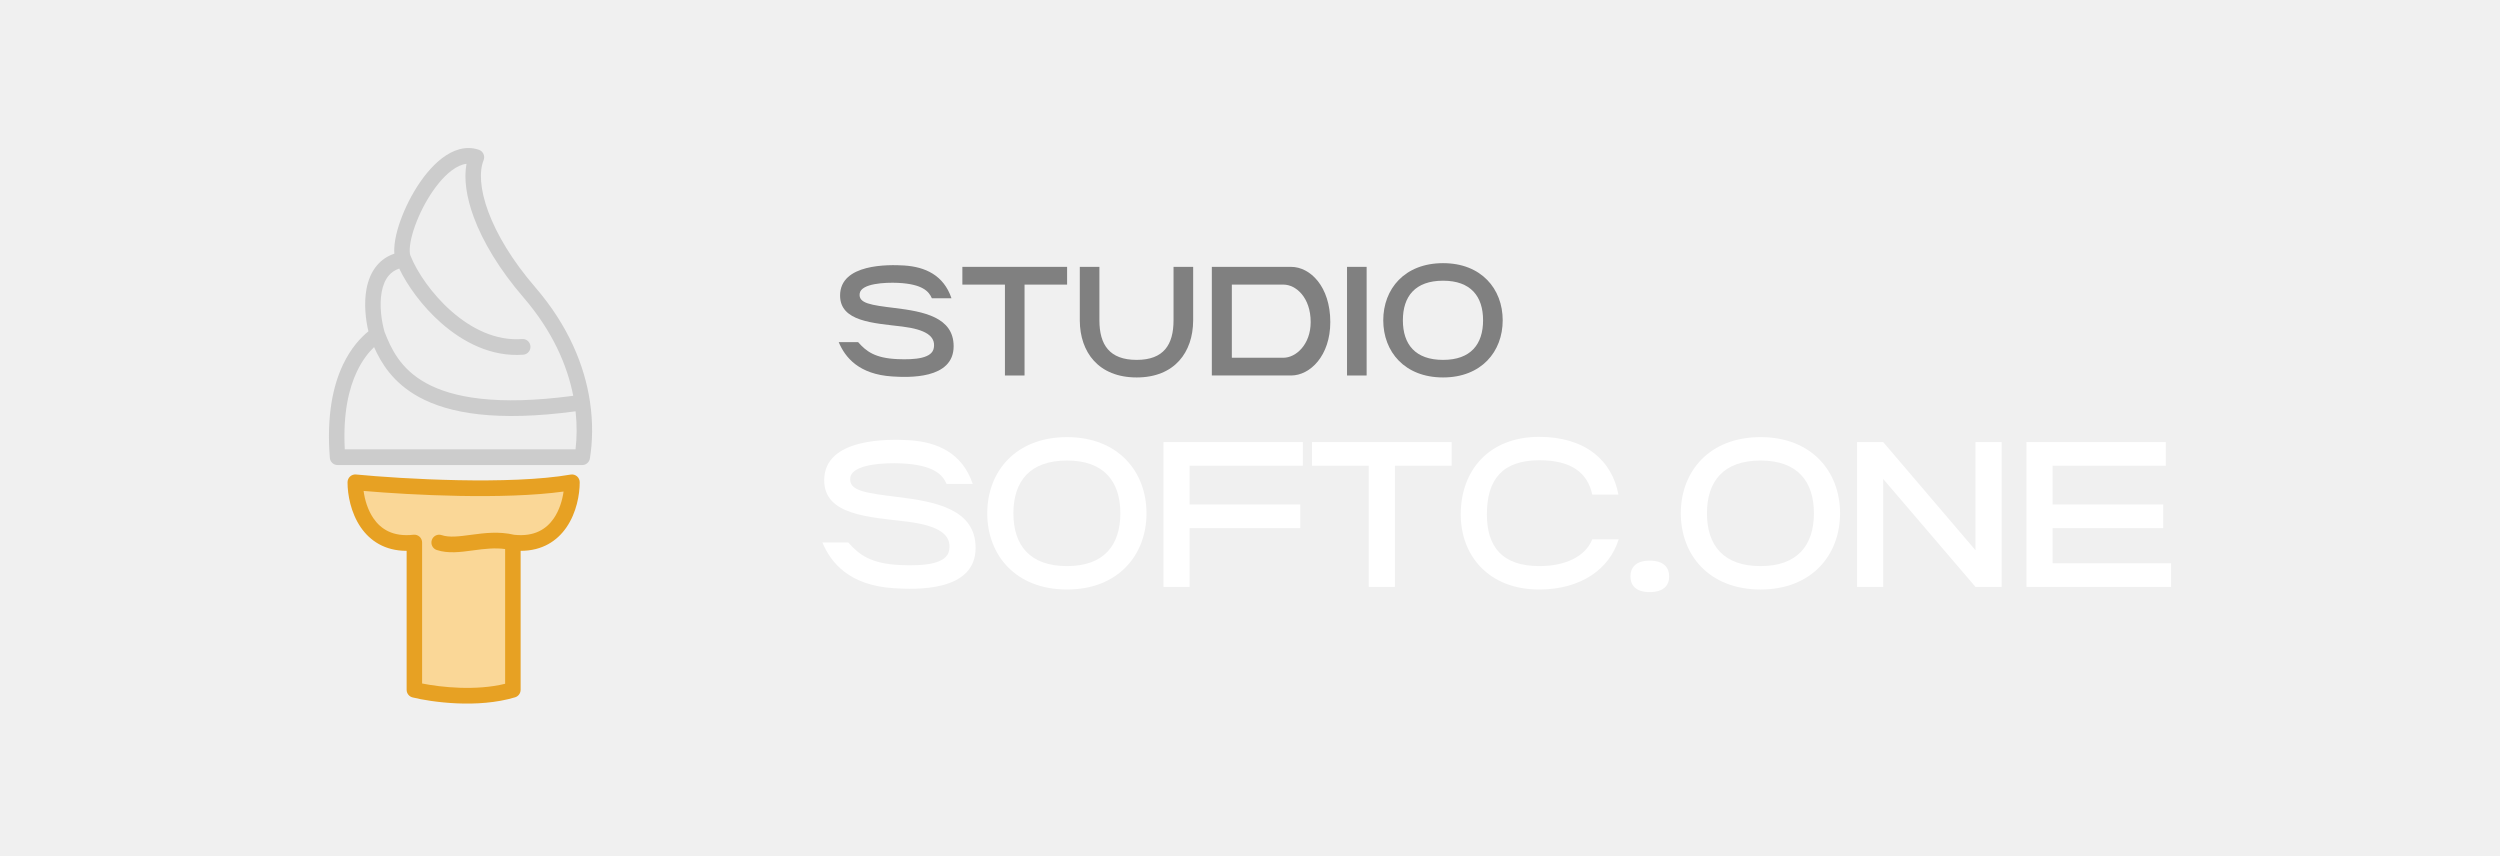
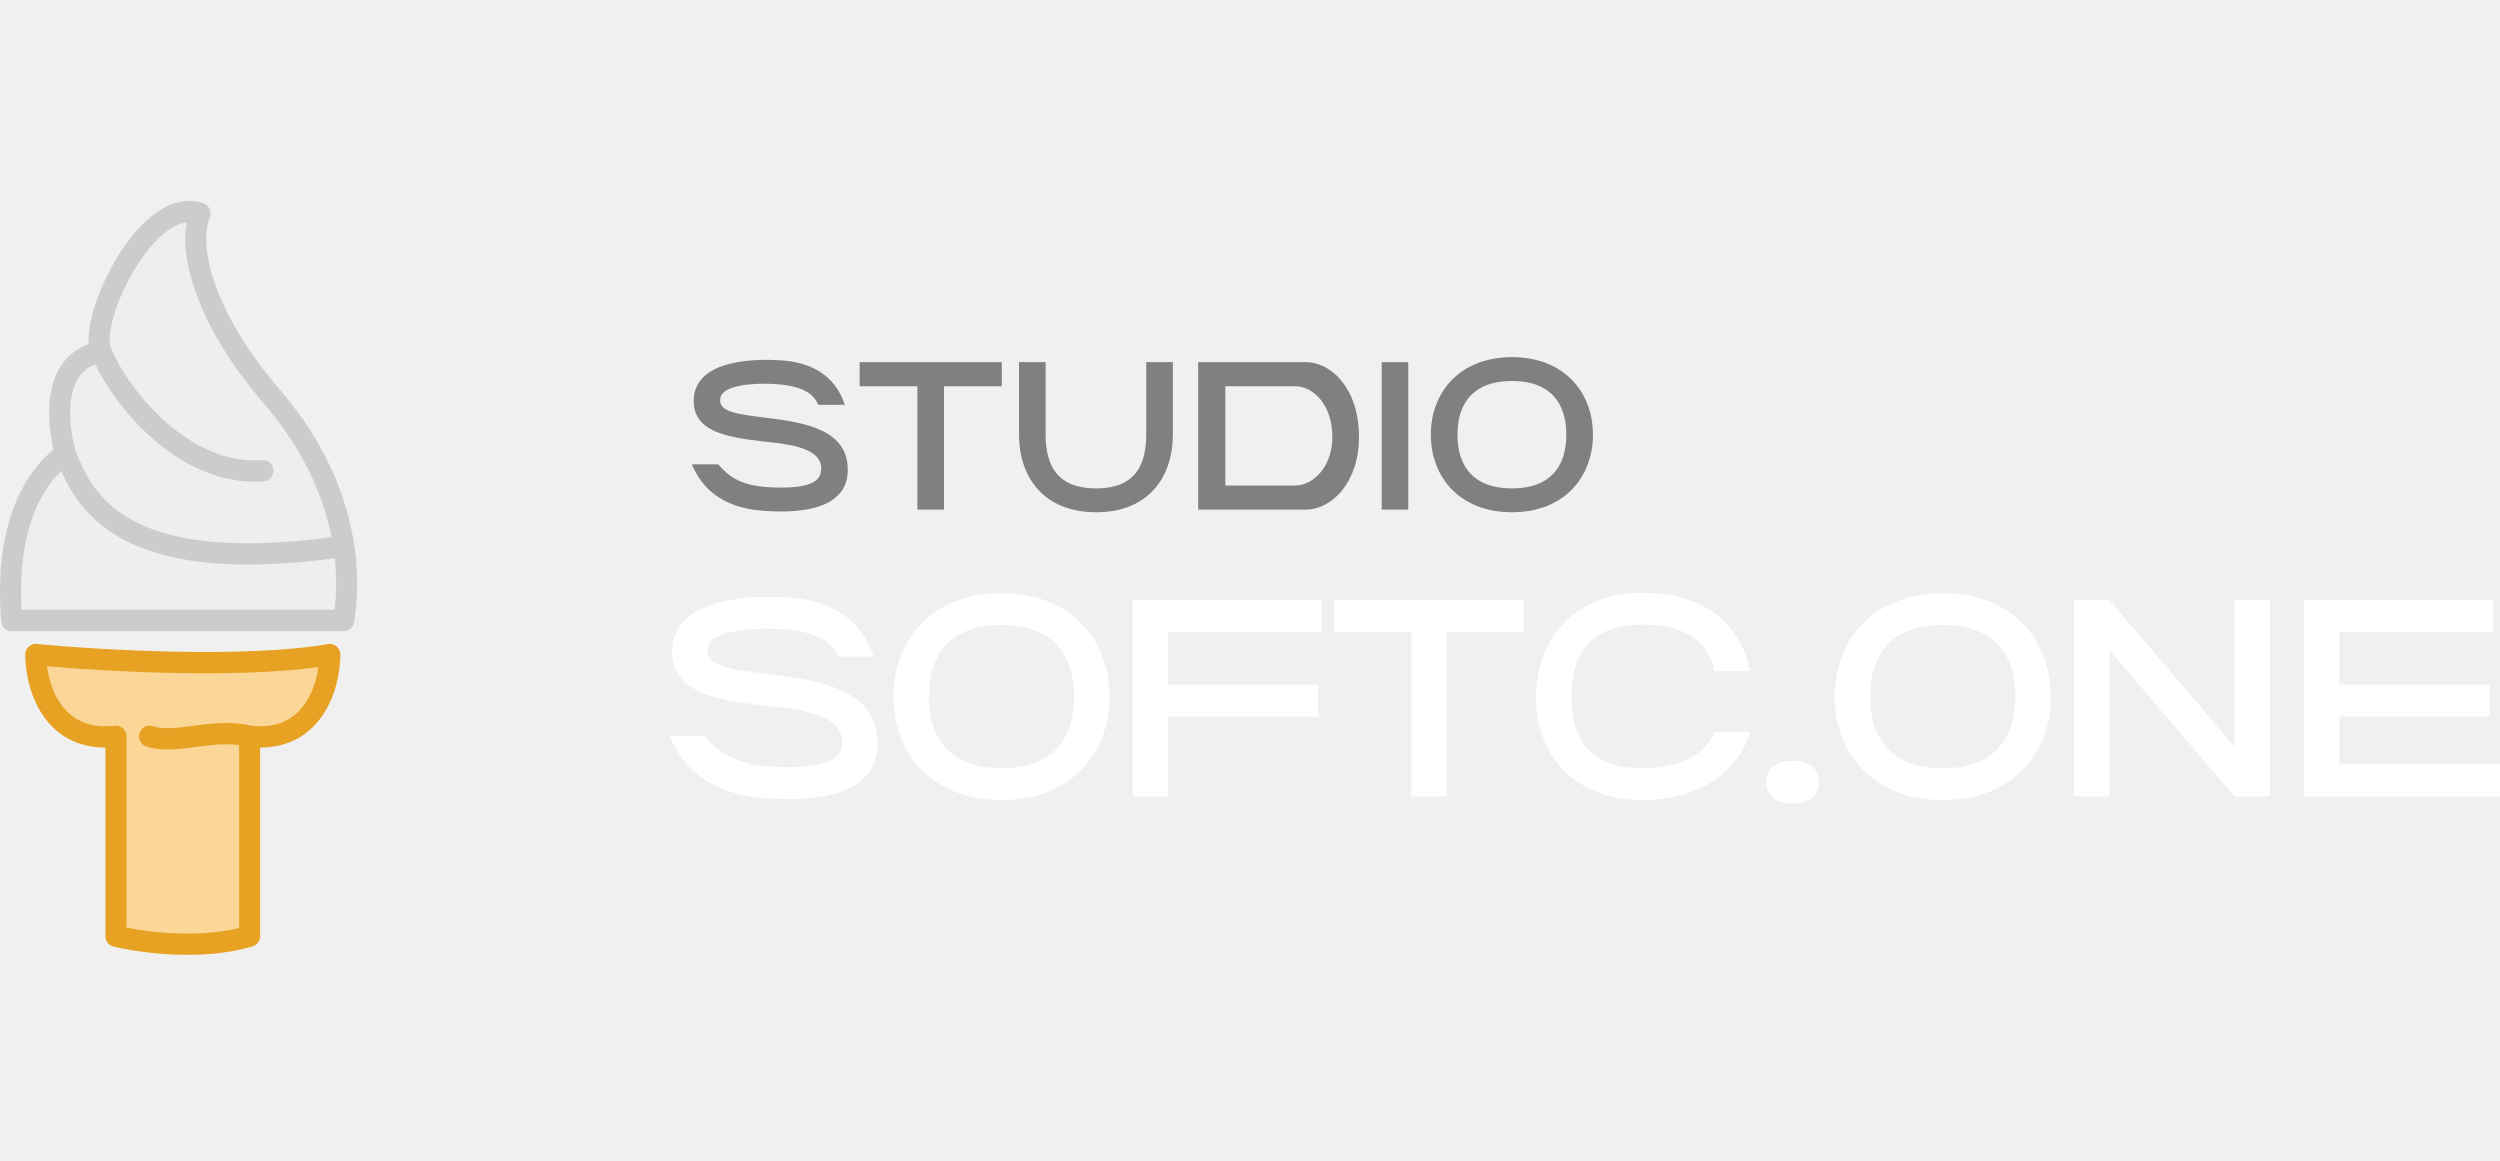
- <svg xmlns="http://www.w3.org/2000/svg" width="152" height="52" viewBox="0 0 152 52" fill="none">
-   <path d="M52.174 20.802C52.663 21.36 53.2 21.775 54.559 21.834C55.656 21.881 56.681 21.787 56.777 21.146C56.896 20.435 56.276 20.032 54.857 19.854C53.092 19.64 51.077 19.557 51.077 17.968C51.077 16.024 54.022 16.083 54.976 16.142C56.24 16.225 57.373 16.723 57.85 18.134H56.657C56.479 17.719 56.085 17.269 54.595 17.198C53.808 17.162 52.365 17.233 52.27 17.838C52.174 18.454 52.973 18.549 54.404 18.727C56.157 18.941 57.981 19.285 57.981 21.051C57.981 23.079 55.203 22.949 54.249 22.889C52.222 22.759 51.387 21.739 50.994 20.802H52.174Z" fill="#808080" />
-   <path d="M64.88 16.225V17.304H62.292V22.83H61.1V17.304H58.512V16.225H64.88Z" fill="#808080" />
-   <path d="M65.652 16.225H66.844V19.474C66.844 20.956 67.452 21.881 69.11 21.881C70.755 21.881 71.351 20.956 71.351 19.474V16.225H72.544V19.474V19.498C72.532 21.407 71.423 22.949 69.11 22.949C66.784 22.949 65.664 21.407 65.652 19.498V16.225Z" fill="#808080" />
-   <path d="M78.497 16.225C79.653 16.225 80.882 17.411 80.882 19.581C80.882 21.632 79.653 22.83 78.497 22.83H73.679V16.225H78.497ZM74.896 21.751H78.032C78.795 21.751 79.689 20.945 79.689 19.581C79.689 18.087 78.795 17.304 78.032 17.304H74.896V21.751Z" fill="#808080" />
-   <path d="M81.899 16.225H83.091V22.83H81.899V16.225Z" fill="#808080" />
-   <path d="M87.739 21.881C89.42 21.881 90.171 20.933 90.171 19.474C90.171 18.016 89.42 17.067 87.739 17.067C86.046 17.067 85.295 18.016 85.295 19.474C85.295 20.933 86.046 21.881 87.739 21.881ZM84.102 19.474C84.102 17.565 85.402 16 87.739 16C90.064 16 91.364 17.565 91.364 19.474C91.364 21.383 90.064 22.949 87.739 22.949C85.402 22.949 84.102 21.383 84.102 19.474Z" fill="#808080" />
-   <path d="M51.574 32.98C52.226 33.723 52.941 34.277 54.754 34.356C56.216 34.419 57.584 34.292 57.711 33.439C57.87 32.49 57.043 31.953 55.151 31.715C52.798 31.431 50.111 31.32 50.111 29.202C50.111 26.609 54.038 26.688 55.31 26.767C56.995 26.878 58.506 27.541 59.142 29.423H57.552C57.313 28.87 56.789 28.269 54.801 28.174C53.752 28.127 51.828 28.221 51.701 29.028C51.574 29.85 52.639 29.976 54.547 30.213C56.884 30.498 59.317 30.956 59.317 33.312C59.317 36.016 55.612 35.842 54.34 35.763C51.638 35.589 50.525 34.229 50 32.98H51.574Z" fill="white" />
-   <path d="M64.874 34.419C67.116 34.419 68.117 33.154 68.117 31.209C68.117 29.265 67.116 28 64.874 28C62.616 28 61.615 29.265 61.615 31.209C61.615 33.154 62.616 34.419 64.874 34.419ZM60.025 31.209C60.025 28.664 61.758 26.577 64.874 26.577C67.974 26.577 69.707 28.664 69.707 31.209C69.707 33.755 67.974 35.842 64.874 35.842C61.758 35.842 60.025 33.755 60.025 31.209Z" fill="white" />
-   <path d="M70.74 26.878H79.214V28.316H72.329V30.672H79.055V32.111H72.329V35.684H70.74V26.878Z" fill="white" />
-   <path d="M88.261 26.878V28.316H84.811V35.684H83.221V28.316H79.771V26.878H88.261Z" fill="white" />
-   <path d="M98.416 32.791C97.859 34.593 96.126 35.842 93.583 35.842C90.53 35.842 88.813 33.802 88.813 31.273C88.813 28.601 90.53 26.561 93.583 26.561C96.381 26.561 98.018 28 98.4 30.071H96.81C96.524 28.743 95.538 27.984 93.599 27.984C91.325 27.984 90.403 29.17 90.403 31.273C90.403 33.233 91.325 34.419 93.599 34.419C95.172 34.419 96.397 33.834 96.81 32.791H98.416Z" fill="white" />
-   <path d="M100.293 36C99.45 36 99.132 35.573 99.132 35.051C99.132 34.514 99.45 34.087 100.293 34.087C101.167 34.087 101.485 34.514 101.485 35.051C101.485 35.573 101.167 36 100.293 36Z" fill="white" />
-   <path d="M107.042 34.419C109.284 34.419 110.286 33.154 110.286 31.209C110.286 29.265 109.284 28 107.042 28C104.785 28 103.783 29.265 103.783 31.209C103.783 33.154 104.785 34.419 107.042 34.419ZM102.193 31.209C102.193 28.664 103.926 26.577 107.042 26.577C110.143 26.577 111.876 28.664 111.876 31.209C111.876 33.755 110.143 35.842 107.042 35.842C103.926 35.842 102.193 33.755 102.193 31.209Z" fill="white" />
-   <path d="M112.908 26.878H114.498L120.11 33.455V26.878H121.7V35.684H120.11L114.498 29.122V35.684H112.908V26.878Z" fill="white" />
-   <path d="M123.208 26.878H131.682V28.316H124.798V30.672H131.523V32.111H124.798V34.245H132V35.684H123.208V26.878Z" fill="white" />
-   <path d="M28.967 9.559C28.297 11.217 29.307 14.436 32.184 17.773C34.179 20.087 35.092 22.43 35.401 24.469C35.59 25.718 35.554 26.853 35.401 27.797H20.523C20.121 22.747 22.132 20.889 22.936 20.336C22.534 18.955 22.293 16.108 24.544 15.777C23.873 14.457 26.555 8.73 28.967 9.559Z" fill="#EEEEEE" />
-   <path fill-rule="evenodd" clip-rule="evenodd" d="M24.913 15.12C24.9 15.367 24.934 15.502 24.962 15.558C24.969 15.571 24.974 15.584 24.98 15.597C25.352 16.521 26.232 17.856 27.446 18.922C28.659 19.988 30.148 20.735 31.747 20.613C32.006 20.593 32.232 20.79 32.251 21.053C32.271 21.316 32.076 21.545 31.817 21.565C29.877 21.713 28.149 20.802 26.829 19.643C25.657 18.614 24.761 17.35 24.273 16.329C23.996 16.422 23.794 16.57 23.641 16.748C23.425 17 23.283 17.343 23.207 17.751C23.056 18.568 23.195 19.532 23.381 20.181C23.773 21.175 24.327 22.43 25.923 23.302C27.501 24.165 30.17 24.691 34.853 24.064C34.492 22.227 33.609 20.151 31.83 18.087C30.362 16.384 29.357 14.697 28.805 13.204C28.36 12 28.192 10.874 28.363 9.961C28.082 9.991 27.776 10.127 27.446 10.377C26.932 10.768 26.429 11.392 26.002 12.109C25.578 12.822 25.248 13.596 25.066 14.26C24.975 14.592 24.924 14.885 24.913 15.12ZM34.996 25.008C30.208 25.651 27.305 25.141 25.477 24.142C23.902 23.282 23.18 22.086 22.744 21.105C22.418 21.416 22.032 21.89 21.701 22.587C21.221 23.598 20.845 25.106 20.963 27.32H34.992C35.073 26.633 35.088 25.852 34.996 25.008ZM22.399 20.145C21.945 20.513 21.342 21.144 20.853 22.173C20.258 23.427 19.848 25.241 20.054 27.836C20.074 28.084 20.278 28.275 20.523 28.275H35.401C35.631 28.275 35.828 28.105 35.865 27.875C36.026 26.883 36.063 25.697 35.866 24.397C35.543 22.269 34.593 19.842 32.538 17.459C31.129 15.825 30.191 14.234 29.686 12.869C29.175 11.486 29.134 10.406 29.403 9.74C29.452 9.618 29.449 9.481 29.395 9.361C29.342 9.242 29.241 9.15 29.118 9.107C28.309 8.83 27.527 9.124 26.882 9.614C26.236 10.105 25.658 10.84 25.196 11.616C24.732 12.396 24.367 13.249 24.159 14.004C24.056 14.381 23.989 14.746 23.973 15.073C23.967 15.189 23.967 15.307 23.977 15.423C23.547 15.568 23.2 15.809 22.931 16.122C22.572 16.54 22.378 17.057 22.282 17.575C22.119 18.459 22.229 19.426 22.399 20.145Z" fill="#CCCCCC" />
-   <path d="M25.194 32.986C22.319 33.312 21.6 30.681 21.6 29.324C24.425 29.597 31.016 29.979 34.777 29.324C34.777 30.681 34.058 33.312 31.183 32.986V41.939C29.02 42.594 26.289 42.212 25.194 41.939V32.986Z" fill="#FAD797" />
-   <path fill-rule="evenodd" clip-rule="evenodd" d="M35.08 28.959C35.186 29.05 35.247 29.183 35.247 29.324C35.247 30.067 35.054 31.168 34.444 32.058C33.882 32.88 32.98 33.492 31.654 33.491V41.939C31.654 42.15 31.517 42.336 31.318 42.396C29.037 43.087 26.21 42.684 25.081 42.402C24.871 42.35 24.723 42.158 24.723 41.939V33.491C23.397 33.492 22.495 32.88 21.932 32.058C21.323 31.168 21.13 30.067 21.13 29.324C21.13 29.19 21.186 29.062 21.284 28.971C21.382 28.881 21.513 28.836 21.645 28.849C24.472 29.122 31.006 29.497 34.697 28.854C34.834 28.83 34.974 28.869 35.08 28.959ZM31.263 32.515C32.506 32.648 33.231 32.157 33.672 31.514C34.011 31.019 34.191 30.415 34.265 29.886C30.622 30.389 25.009 30.101 22.107 29.849C22.177 30.387 22.359 31.008 22.705 31.514C23.149 32.162 23.882 32.655 25.142 32.512C25.275 32.497 25.408 32.54 25.508 32.631C25.607 32.721 25.664 32.851 25.664 32.986V41.556C26.809 41.787 28.93 42.012 30.712 41.574V33.382C30.086 33.296 29.462 33.37 28.819 33.456C28.782 33.461 28.744 33.466 28.705 33.471C28.012 33.565 27.238 33.669 26.552 33.439C26.305 33.357 26.172 33.087 26.253 32.837C26.335 32.587 26.601 32.451 26.848 32.534C27.322 32.693 27.898 32.617 28.696 32.51C29.442 32.41 30.334 32.296 31.263 32.515Z" fill="#E7A123" />
+ <svg xmlns="http://www.w3.org/2000/svg" width="112" height="52" viewBox="0 0 112 52" fill="none">
+   <path d="M32.174 20.802C32.663 21.36 33.2 21.775 34.559 21.834C35.656 21.881 36.681 21.787 36.777 21.146C36.896 20.435 36.276 20.032 34.857 19.854C33.092 19.64 31.077 19.557 31.077 17.968C31.077 16.024 34.022 16.083 34.976 16.142C36.24 16.225 37.373 16.723 37.85 18.134H36.657C36.479 17.719 36.085 17.269 34.595 17.198C33.808 17.162 32.365 17.233 32.27 17.838C32.174 18.454 32.973 18.549 34.404 18.727C36.157 18.941 37.981 19.285 37.981 21.051C37.981 23.079 35.203 22.949 34.249 22.889C32.222 22.759 31.387 21.739 30.994 20.802H32.174Z" fill="#808080" />
+   <path d="M44.88 16.225V17.304H42.292V22.83H41.1V17.304H38.512V16.225H44.88Z" fill="#808080" />
+   <path d="M45.652 16.225H46.844V19.474C46.844 20.956 47.452 21.881 49.11 21.881C50.755 21.881 51.351 20.956 51.351 19.474V16.225H52.544V19.474V19.498C52.532 21.407 51.423 22.949 49.11 22.949C46.785 22.949 45.664 21.407 45.652 19.498V16.225Z" fill="#808080" />
+   <path d="M58.497 16.225C59.653 16.225 60.882 17.411 60.882 19.581C60.882 21.632 59.653 22.83 58.497 22.83H53.679V16.225H58.497ZM54.896 21.751H58.032C58.795 21.751 59.689 20.945 59.689 19.581C59.689 18.087 58.795 17.304 58.032 17.304H54.896V21.751Z" fill="#808080" />
+   <path d="M61.899 16.225H63.091V22.83H61.899V16.225Z" fill="#808080" />
+   <path d="M67.739 21.881C69.42 21.881 70.171 20.933 70.171 19.474C70.171 18.016 69.42 17.067 67.739 17.067C66.046 17.067 65.295 18.016 65.295 19.474C65.295 20.933 66.046 21.881 67.739 21.881ZM64.102 19.474C64.102 17.565 65.402 16 67.739 16C70.064 16 71.364 17.565 71.364 19.474C71.364 21.383 70.064 22.949 67.739 22.949C65.402 22.949 64.102 21.383 64.102 19.474Z" fill="#808080" />
+   <path d="M31.574 32.98C32.226 33.723 32.941 34.277 34.754 34.356C36.216 34.419 37.584 34.292 37.711 33.439C37.87 32.49 37.043 31.953 35.151 31.715C32.798 31.431 30.111 31.32 30.111 29.202C30.111 26.609 34.038 26.688 35.31 26.767C36.995 26.878 38.506 27.541 39.142 29.423H37.552C37.313 28.87 36.789 28.269 34.801 28.174C33.752 28.127 31.828 28.221 31.701 29.028C31.574 29.85 32.639 29.976 34.547 30.213C36.884 30.498 39.317 30.956 39.317 33.312C39.317 36.016 35.612 35.842 34.34 35.763C31.638 35.589 30.525 34.229 30 32.98H31.574Z" fill="white" />
+   <path d="M44.874 34.419C47.116 34.419 48.117 33.154 48.117 31.209C48.117 29.265 47.116 28 44.874 28C42.616 28 41.615 29.265 41.615 31.209C41.615 33.154 42.616 34.419 44.874 34.419ZM40.025 31.209C40.025 28.664 41.758 26.577 44.874 26.577C47.974 26.577 49.707 28.664 49.707 31.209C49.707 33.755 47.974 35.842 44.874 35.842C41.758 35.842 40.025 33.755 40.025 31.209Z" fill="white" />
+   <path d="M50.74 26.878H59.214V28.316H52.33V30.672H59.055V32.111H52.33V35.684H50.74V26.878Z" fill="white" />
+   <path d="M68.261 26.878V28.316H64.811V35.684H63.221V28.316H59.771V26.878H68.261Z" fill="white" />
+   <path d="M78.416 32.791C77.859 34.593 76.126 35.842 73.583 35.842C70.53 35.842 68.813 33.802 68.813 31.273C68.813 28.601 70.53 26.561 73.583 26.561C76.381 26.561 78.018 28 78.4 30.071H76.81C76.524 28.743 75.538 27.984 73.599 27.984C71.325 27.984 70.403 29.17 70.403 31.273C70.403 33.233 71.325 34.419 73.599 34.419C75.172 34.419 76.397 33.834 76.81 32.791H78.416Z" fill="white" />
+   <path d="M80.293 36C79.45 36 79.132 35.573 79.132 35.051C79.132 34.514 79.45 34.087 80.293 34.087C81.167 34.087 81.485 34.514 81.485 35.051C81.485 35.573 81.167 36 80.293 36Z" fill="white" />
+   <path d="M87.042 34.419C89.284 34.419 90.286 33.154 90.286 31.209C90.286 29.265 89.284 28 87.042 28C84.785 28 83.783 29.265 83.783 31.209C83.783 33.154 84.785 34.419 87.042 34.419ZM82.193 31.209C82.193 28.664 83.926 26.577 87.042 26.577C90.143 26.577 91.876 28.664 91.876 31.209C91.876 33.755 90.143 35.842 87.042 35.842C83.926 35.842 82.193 33.755 82.193 31.209Z" fill="white" />
+   <path d="M92.908 26.878H94.498L100.11 33.455V26.878H101.7V35.684H100.11L94.498 29.122V35.684H92.908V26.878Z" fill="white" />
+   <path d="M103.208 26.878H111.682V28.316H104.798V30.672H111.523V32.111H104.798V34.245H112V35.684H103.208V26.878Z" fill="white" />
+   <path d="M8.967 9.559C8.297 11.217 9.307 14.436 12.184 17.773C14.179 20.087 15.091 22.43 15.401 24.469C15.59 25.718 15.554 26.853 15.401 27.797H0.523C0.121 22.747 2.132 20.889 2.936 20.336C2.534 18.955 2.293 16.108 4.544 15.777C3.873 14.457 6.555 8.73 8.967 9.559Z" fill="#EEEEEE" />
+   <path fill-rule="evenodd" clip-rule="evenodd" d="M4.913 15.12C4.9 15.367 4.934 15.502 4.962 15.558C4.969 15.571 4.975 15.584 4.98 15.597C5.352 16.521 6.232 17.856 7.446 18.922C8.659 19.988 10.148 20.735 11.746 20.613C12.006 20.593 12.232 20.79 12.251 21.053C12.271 21.316 12.076 21.545 11.817 21.565C9.877 21.713 8.149 20.802 6.83 19.643C5.657 18.614 4.761 17.35 4.273 16.329C3.996 16.422 3.794 16.57 3.641 16.748C3.425 17 3.283 17.343 3.207 17.751C3.056 18.568 3.195 19.532 3.381 20.181C3.772 21.175 4.327 22.43 5.923 23.302C7.501 24.165 10.17 24.691 14.853 24.064C14.492 22.227 13.609 20.151 11.83 18.087C10.362 16.384 9.357 14.697 8.805 13.204C8.36 12 8.192 10.874 8.364 9.961C8.082 9.991 7.776 10.127 7.446 10.377C6.932 10.768 6.429 11.392 6.002 12.109C5.578 12.822 5.248 13.596 5.066 14.26C4.975 14.592 4.924 14.885 4.913 15.12ZM14.996 25.008C10.208 25.651 7.305 25.141 5.477 24.142C3.902 23.282 3.18 22.086 2.744 21.105C2.418 21.416 2.032 21.89 1.701 22.587C1.221 23.598 0.845 25.106 0.963 27.32H14.992C15.073 26.633 15.088 25.852 14.996 25.008ZM2.399 20.145C1.945 20.513 1.342 21.144 0.853 22.173C0.258 23.427 -0.153 25.241 0.054 27.836C0.074 28.084 0.278 28.275 0.523 28.275H15.401C15.631 28.275 15.828 28.105 15.865 27.875C16.026 26.883 16.063 25.697 15.866 24.397C15.543 22.269 14.593 19.842 12.538 17.459C11.129 15.825 10.191 14.234 9.686 12.869C9.175 11.486 9.134 10.406 9.403 9.74C9.452 9.618 9.449 9.481 9.395 9.361C9.342 9.242 9.241 9.15 9.118 9.107C8.31 8.83 7.527 9.124 6.882 9.614C6.236 10.105 5.658 10.84 5.196 11.616C4.732 12.396 4.367 13.249 4.159 14.004C4.056 14.381 3.989 14.746 3.973 15.073C3.967 15.189 3.967 15.307 3.977 15.423C3.547 15.568 3.2 15.809 2.931 16.122C2.572 16.54 2.378 17.057 2.282 17.575C2.119 18.459 2.229 19.426 2.399 20.145Z" fill="#CCCCCC" />
+   <path d="M5.194 32.986C2.319 33.312 1.6 30.681 1.6 29.324C4.425 29.597 11.016 29.979 14.777 29.324C14.777 30.681 14.058 33.312 11.183 32.986V41.939C9.02 42.594 6.289 42.212 5.194 41.939V32.986Z" fill="#FAD797" />
+   <path fill-rule="evenodd" clip-rule="evenodd" d="M15.08 28.959C15.186 29.05 15.247 29.183 15.247 29.324C15.247 30.067 15.054 31.168 14.444 32.058C13.882 32.88 12.979 33.492 11.654 33.491V41.939C11.654 42.15 11.517 42.336 11.318 42.396C9.037 43.087 6.21 42.684 5.081 42.402C4.871 42.35 4.723 42.158 4.723 41.939V33.491C3.397 33.492 2.495 32.88 1.932 32.058C1.323 31.168 1.13 30.067 1.13 29.324C1.13 29.19 1.186 29.062 1.284 28.971C1.382 28.881 1.513 28.836 1.645 28.849C4.472 29.122 11.005 29.497 14.697 28.854C14.834 28.83 14.974 28.869 15.08 28.959ZM11.263 32.515C12.506 32.648 13.231 32.157 13.671 31.514C14.011 31.019 14.191 30.415 14.265 29.886C10.623 30.389 5.009 30.101 2.107 29.849C2.177 30.387 2.359 31.008 2.705 31.514C3.15 32.162 3.882 32.655 5.142 32.512C5.275 32.497 5.408 32.54 5.508 32.631C5.607 32.721 5.664 32.851 5.664 32.986V41.556C6.809 41.787 8.93 42.012 10.713 41.574V33.382C10.086 33.296 9.462 33.37 8.819 33.456C8.782 33.461 8.744 33.466 8.705 33.471C8.012 33.565 7.238 33.669 6.552 33.439C6.305 33.357 6.172 33.087 6.253 32.837C6.335 32.587 6.601 32.451 6.848 32.534C7.322 32.693 7.898 32.617 8.696 32.51C9.442 32.41 10.334 32.296 11.263 32.515Z" fill="#E7A123" />
</svg>
